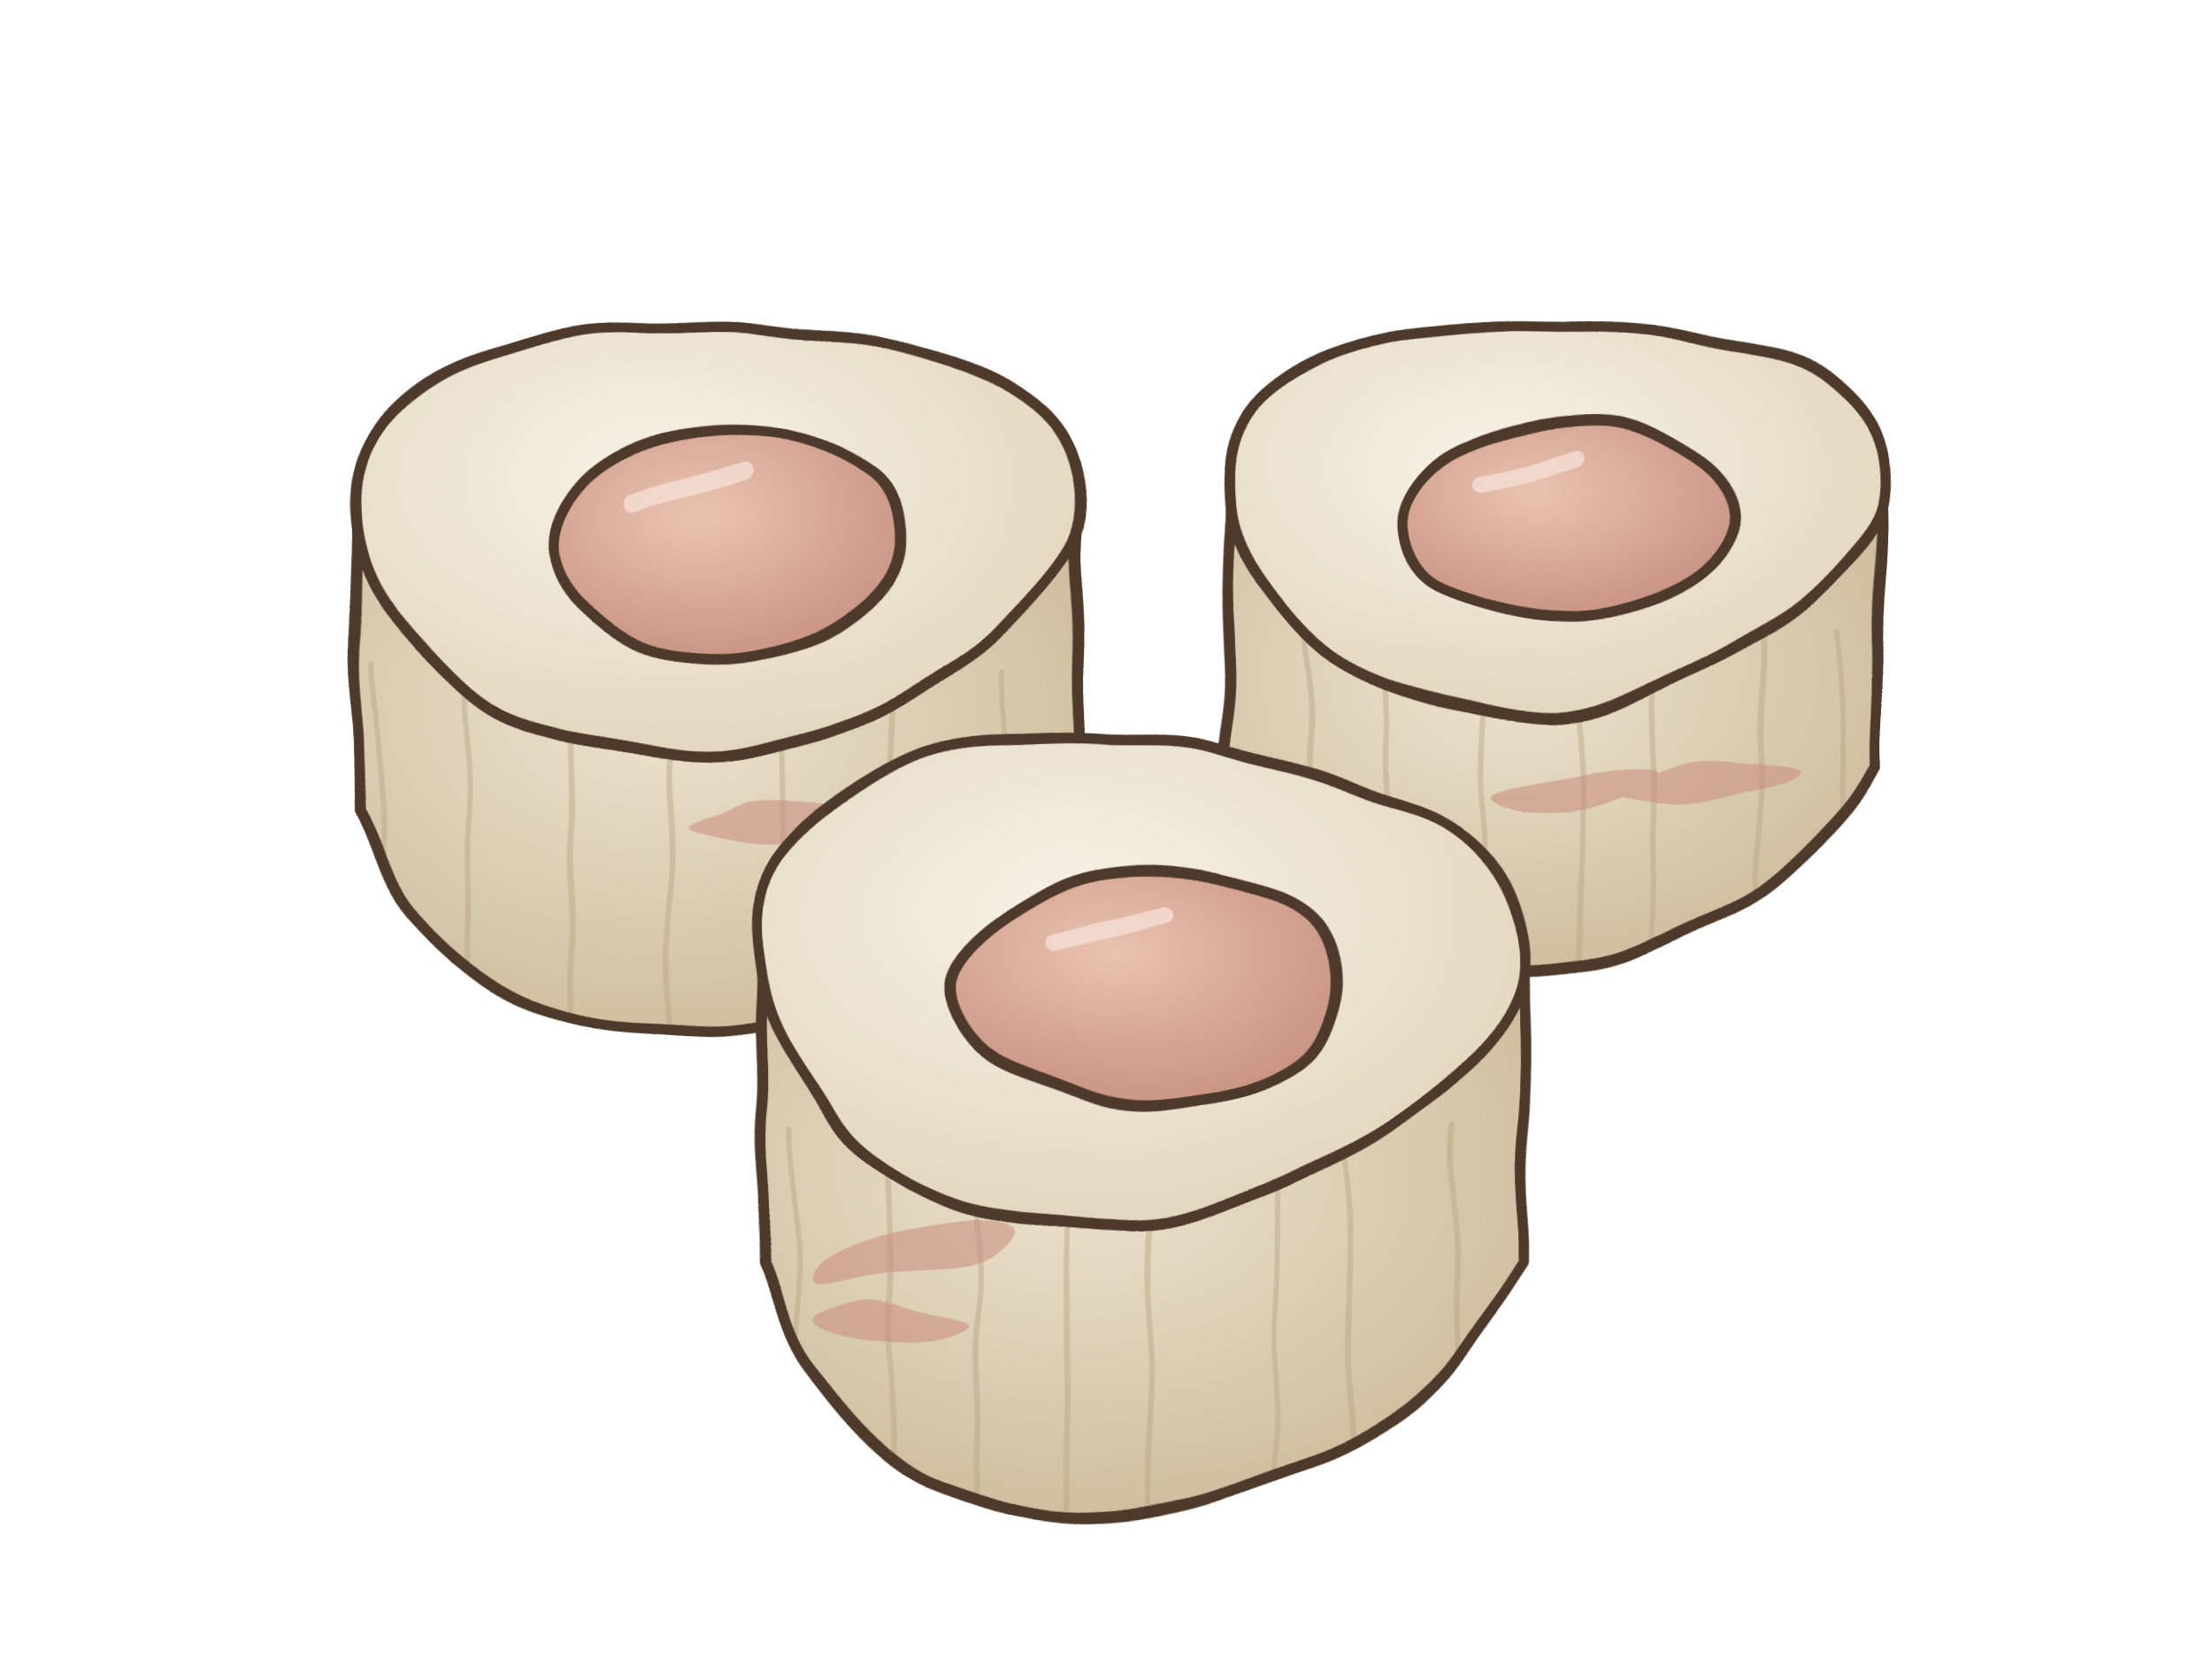
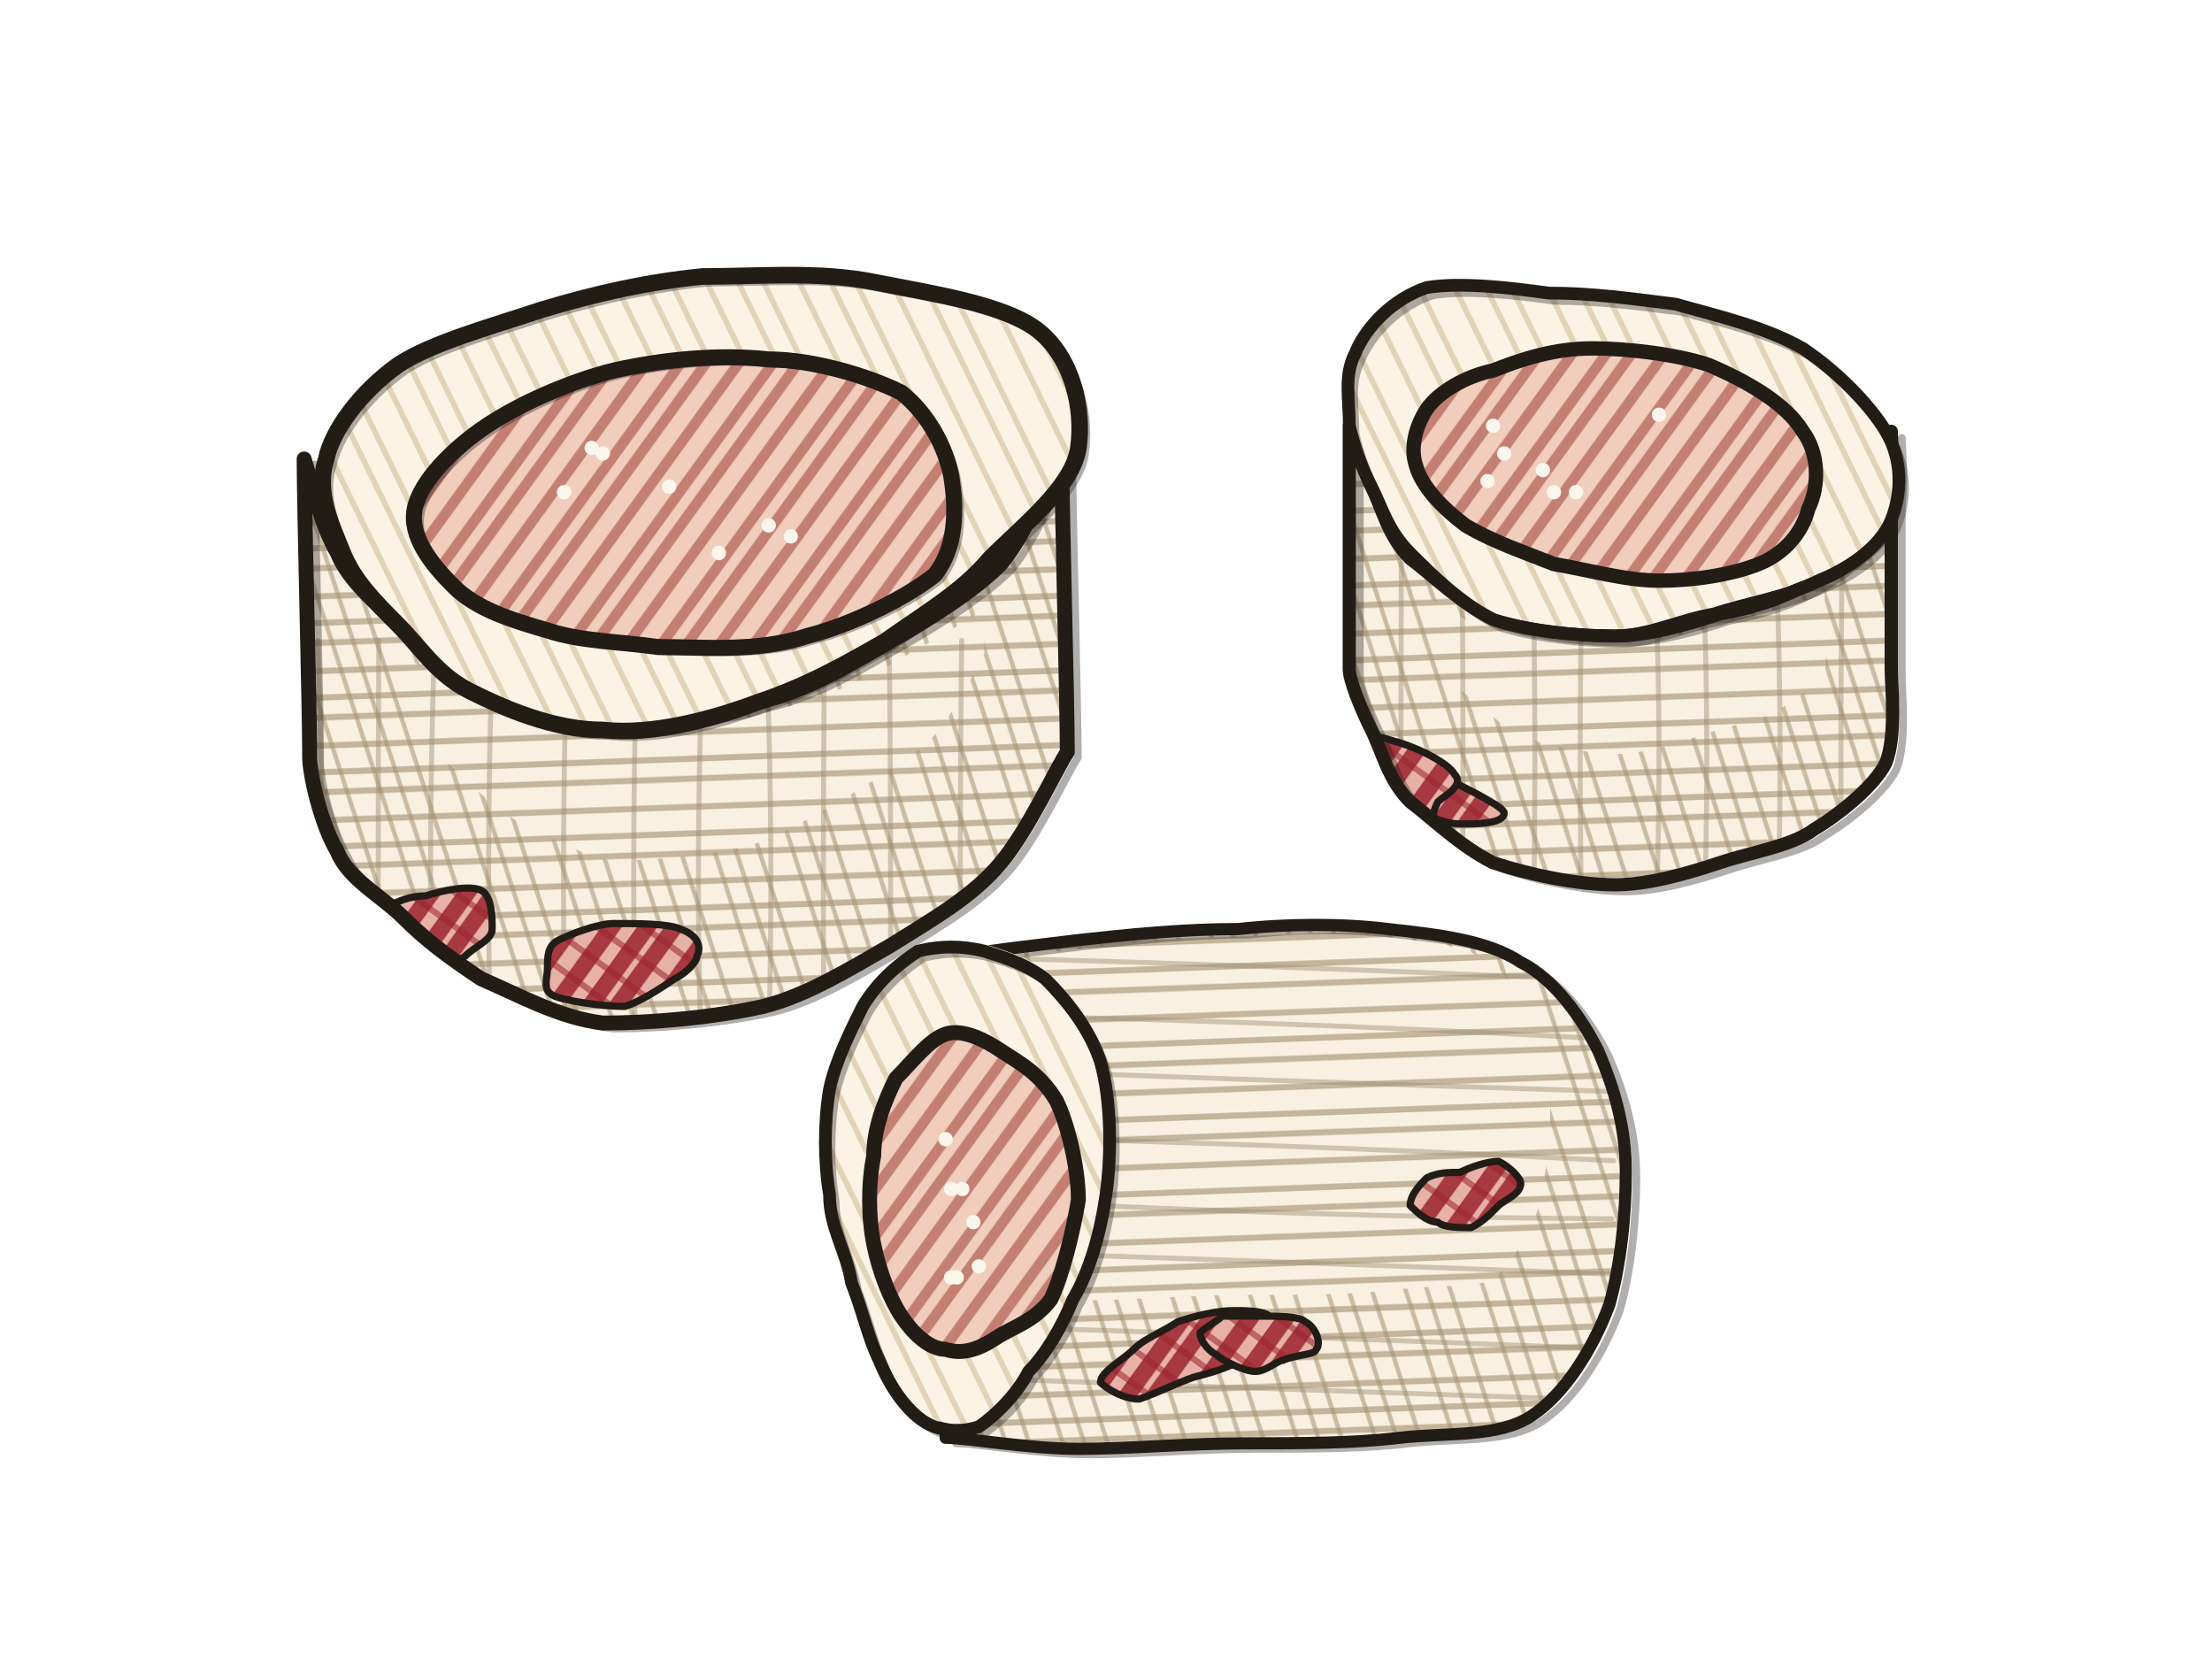
<svg xmlns="http://www.w3.org/2000/svg" viewBox="0 0 400 300">
  <defs>
-     <filter id="marrow-bones-w" x="-5%" y="-5%" width="110%" height="110%" color-interpolation-filters="sRGB">
-       <feTurbulence type="fractalNoise" baseFrequency=".03" numOctaves="2" seed="727" result="t" />
-       <feDisplacementMap in="SourceGraphic" in2="t" scale="4.5" xChannelSelector="R" yChannelSelector="G" />
-     </filter>
-     <path id="marrow-bones-1" d="M64.7 96c1.7 3.2 4.9 13.4 10 19.2c5.2 5.8 12.1 12.1 21 15.8c8.9 3.6 21.9 6.4 32.3 6c10.4-.4 21.5-4.8 30-8.5c8.5-3.8 14.8-8.7 21-14.1c6.2-5.4 13.3-15.3 16-18.4L195 146c-2.7 3.1-9.8 13-16 18.4c-6.2 5.4-12.5 10.3-21 14.1c-8.5 3.7-19.6 8.1-30 8.5c-10.4.4-23.4-2.4-32.3-6c-8.9-3.7-15.8-10-21-15.8c-5.1-5.8-8.3-16-10-19.2Z" />
-     <radialGradient id="marrow-bones-Bd" cx=".42" cy=".36" r=".74">
-       <stop stop-color="#EDE3CE" />
-       <stop offset="1" stop-color="#C9B998" />
-     </radialGradient>
-     <clipPath id="marrow-bones-2">
-       <use href="#marrow-bones-1" />
-     </clipPath>
-     <radialGradient id="marrow-bones-B" cx=".42" cy=".36" r=".74">
-       <stop stop-color="#F8F3E7" />
-       <stop offset="1" stop-color="#DFD2B7" />
-     </radialGradient>
-     <path id="marrow-bones-3" d="M163.2 98.4c-.4 4-3 8.1-6.5 11.3c-3.5 3.2-8.9 6.6-14.8 8.1c-5.9 1.5-14.7 2.3-20.7 1c-5.9-1.3-11.3-5.4-14.8-8.8c-3.6-3.4-6.3-7.7-6.3-11.6c0-3.9 2.6-8.5 6.2-11.6c3.7-3.1 9.9-5.8 15.8-7.1c5.9-1.2 13.5-1.4 19.7-.4c6.1 1.1 13.9 3.5 17.5 6.6c3.5 3.2 4.3 8.5 3.9 12.5Z" />
-     <radialGradient id="marrow-bones-W" cx=".42" cy=".36" r=".74">
-       <stop stop-color="#EAC3B1" />
-       <stop offset="1" stop-color="#C58E7E" />
-     </radialGradient>
+     <path id="marrow-bones-1" d="M70 164c2-1 4-2 7-2c3-1 8-2 10-1c2 1 2 5 2 7c0 2-3 3-5 5c-2 1-4 4-6 4c-2 0-6-1-8-2c-2-1-5-4-5-5c0-2 3-5 5-6Z" />
+     <pattern id="marrow-bones-L" width="15" height="15" patternUnits="userSpaceOnUse" patternTransform="rotate(35.9)">
+       <rect width="15" height="15" fill="#E7B1A8" />
+       <g stroke="#9B2530" stroke-opacity="0.85">
+         <path d="M2.1 0V15M7.9 0V15M13.1 0V15" stroke-width="3" />
+         <path d="M0 2.5H15M0 7.5H15M0 12.5H15" stroke-width="1.1" opacity=".65" />
+       </g>
+     </pattern>
+     <path id="marrow-bones-2" d="M122 177c-3 2-6 4-9 5c-4 0-11-1-13-2c-2-1-1-3-1-5c0-2 0-4 2-5c2-1 7-3 10-3c4 0 10 0 12 1c3 1 4 3 3 5c0 1-2 3-4 4Z" />
+     <path id="marrow-bones-3" d="M72 113c5 4 9 7 15 10c7 3 14 6 22 6c9 1 20 1 28-2c9-2 17-7 24-11c7-4 15-9 20-14c5-6 9-17 11-20c0 9 1 45 1 54c-2 3-7 14-12 20c-5 6-12 10-20 15c-7 4-15 9-23 11c-9 2-20 3-29 3c-8-1-15-5-22-8c-6-4-10-7-14-11c-4-4-10-7-12-12c-3-5-5-14-5-17c0-9-1-45-1-54c1 3 3 12 6 17c2 5 7 9 11 13Z" />
+     <pattern id="marrow-bones-Bdh" width="13.5" height="13.5" patternUnits="userSpaceOnUse" patternTransform="rotate(161.9)">
+       <g stroke="#A69273" stroke-opacity="0.558">
+         <path d="M3.1 0V13.5M7.1 0V13.5M10.8 0V13.5" stroke-width=".8" />
+       </g>
+     </pattern>
+     <pattern id="marrow-bones-Bd" width="13.5" height="13.5" patternUnits="userSpaceOnUse" patternTransform="rotate(87.9)">
+       <rect width="13.5" height="13.5" fill="#F8F0E0" />
+       <g stroke="#A69273" stroke-opacity="0.62">
+         <path d="M2.7 0V13.5M7.5 0V13.5M11.1 0V13.5" stroke-width="1.1" />
+       </g>
+     </pattern>
    <clipPath id="marrow-bones-4">
      <use href="#marrow-bones-3" />
    </clipPath>
-     <path id="marrow-bones-5" d="M221.7 92c1.7 2.9 5.6 11.9 10.4 17.2c4.8 5.3 10.4 11.1 18.3 14.6c8 3.4 20.2 6.4 29.6 5.9c9.4-.4 19.2-5.2 27-8.7c7.7-3.5 14.1-7.5 19.6-12.3c5.4-4.8 11-13.9 13.2-16.7L339.8 138c-2.2 2.8-7.8 11.9-13.2 16.7c-5.5 4.8-11.9 8.8-19.6 12.3c-7.8 3.5-17.6 8.3-27 8.7c-9.4.5-21.6-2.5-29.6-5.9c-7.9-3.5-13.5-9.3-18.3-14.6c-4.8-5.3-8.7-14.3-10.4-17.2Z" />
-     <clipPath id="marrow-bones-6">
-       <use href="#marrow-bones-5" />
+     <path id="marrow-bones-5" d="M179 101c-5 6-12 10-19 15c-7 4-14 8-23 11c-8 3-19 6-28 5c-9 0-18-4-24-7c-6-3-9-8-13-12c-4-4-8-8-10-13c-2-5-5-11-3-17c1-5 6-12 13-17c6-4 17-7 26-10c10-3 19-5 29-6c10 0 21-1 31 1c10 2 24 4 30 9c6 5 8 14 7 21c-1 7-10 14-16 20Z" />
+     <pattern id="marrow-bones-BS" width="15" height="15" patternUnits="userSpaceOnUse" patternTransform="rotate(-26.1)">
+       <rect width="15" height="15" fill="#FBF3E3" />
+       <g stroke="#CDB894" stroke-opacity="0.55">
+         <path d="M3.1 0V15M8.2 0V15M12.3 0V15" stroke-width="1" />
+       </g>
+     </pattern>
+     <path id="marrow-bones-6" d="M146 115c-9 3-19 2-27 2c-7-1-14-1-20-3c-7-2-13-4-17-8c-4-4-8-9-7-14c1-5 7-11 13-15c6-4 15-8 23-10c9-2 19-3 28-2c8 0 18 3 24 6c5 4 8 10 9 15c1 6 1 13-3 18c-5 4-15 9-23 11Z" />
+     <pattern id="marrow-bones-W" width="13.5" height="13.5" patternUnits="userSpaceOnUse" patternTransform="rotate(35.9)">
+       <rect width="13.5" height="13.5" fill="#F0CDBD" />
+       <g stroke="#B4675A" stroke-opacity="0.75">
+         <path d="M2.8 0V13.5M6.5 0V13.5M11.3 0V13.5" stroke-width="1.9" />
+       </g>
+     </pattern>
+     <clipPath id="marrow-bones-7">
+       <use href="#marrow-bones-6" />
    </clipPath>
-     <path id="marrow-bones-7" d="M312.6 94.2c-.1 3.5-2.3 7.7-5.6 10.5c-3.4 2.9-9.3 5.3-14.7 6.3c-5.3 1-11.9.7-17.5-.3c-5.6-.9-12.7-2.6-16.2-5.3c-3.5-2.8-5.2-7.7-4.8-11.2c.4-3.6 3.6-7.5 7.1-10.2c3.5-2.8 8.6-5.1 13.9-6.3c5.3-1.3 12.5-2.2 18-1.3c5.4 1 11.2 4.1 14.5 7c3.3 3 5.4 7.2 5.3 10.8Z" />
-     <clipPath id="marrow-bones-8">
-       <use href="#marrow-bones-7" />
+     <path id="marrow-bones-8" d="M242 137c0-1 2-2 4-2c3 0 8 1 11 2c3 1 4 3 7 5c2 1 8 4 8 5c0 2-5 2-8 2c-3 0-7-2-10-3c-4-1-8-2-10-3c-2-2-2-4-2-6Z" />
+     <path id="marrow-bones-9" d="M236 135c1-1 3-3 5-3c3 0 8 1 11 2c4 1 10 4 11 6c2 2-2 4-3 5c-1 2-1 4-3 4c-2 1-8 1-11 0c-3-1-6-6-8-8c-1-2-2-4-2-6Z" />
+     <path id="marrow-bones-10" d="M328 105c5-3 10-7 13-11c2-5 1-14 1-16c0 3 0 14 0 21c0 8 0 19 0 22c0 3 1 12-1 17c-2 4-8 9-13 12c-4 3-11 4-17 6c-6 2-13 4-19 4c-7 0-16-2-22-4c-6-3-11-8-15-11c-4-4-5-9-7-13c-2-4-4-9-4-11c0-4 0-15 0-22c0-8 0-19 0-22c1 2 2 7 4 11c2 4 3 9 7 13c4 3 9 8 15 11c6 2 15 3 22 3c6 0 13-2 19-4c6-1 12-3 17-6Z" />
+     <clipPath id="marrow-bones-11">
+       <use href="#marrow-bones-10" />
    </clipPath>
-     <path id="marrow-bones-9" d="M137.9 176c1.6 3.4 4.6 13.5 9.4 20.1c4.8 6.6 10.1 15.1 19.6 19.4c9.4 4.3 25.3 6.8 37.1 6.2c11.8-.6 24.1-5.6 33.7-9.9c9.5-4.2 17.1-9.6 23.5-15.5c6.3-6 12.2-16.9 14.7-20.3L275.9 228c-2.5 3.4-8.4 14.3-14.7 20.3c-6.4 5.9-14 11.3-23.5 15.5c-9.6 4.3-21.9 9.3-33.7 9.9c-11.8.6-27.7-1.9-37.1-6.2c-9.5-4.3-14.8-12.8-19.6-19.4c-4.8-6.6-7.8-16.7-9.4-20.1Z" />
-     <clipPath id="marrow-bones-10">
-       <use href="#marrow-bones-9" />
+     <path id="marrow-bones-12" d="M245 64c2-5 7-10 13-12c6-1 15 0 22 1c8 0 15 1 23 2c7 2 16 4 23 8c6 4 12 10 15 15c3 5 3 11 1 16c-2 5-8 9-13 11c-6 3-13 4-19 6c-6 1-12 4-18 4c-7 0-16-1-22-3c-6-3-11-8-15-12c-4-4-5-8-7-12c-2-4-3-7-4-11c0-5-1-9 1-13Z" />
+     <path id="marrow-bones-13" d="M318 102c-5 2-12 3-18 3c-6 0-13-2-19-3c-5-2-11-4-16-7c-4-3-8-7-9-11c-1-3 0-7 2-10c2-3 7-6 12-7c5-2 11-4 18-4c6 0 15 1 21 3c7 3 14 7 17 12c3 4 3 10 1 14c-1 4-4 8-9 10Z" />
+     <clipPath id="marrow-bones-14">
+       <use href="#marrow-bones-13" />
    </clipPath>
-     <path id="marrow-bones-11" d="M242.5 178.6c-.1 4.2-1.9 9.4-5.9 12.6c-4 3.3-11.5 5.6-18.1 6.9c-6.5 1.3-14.4 1.9-21 .8c-6.7-1.1-14.5-3.7-18.8-7.1c-4.4-3.4-7.9-9-7.5-13.2c.4-4.2 5.4-8.8 9.9-12.1c4.4-3.3 10.3-6.2 16.7-7.6c6.3-1.5 14.8-2.2 21.4-1c6.5 1.1 14 4.3 17.9 7.8c3.9 3.4 5.5 8.6 5.4 12.9Z" />
-     <clipPath id="marrow-bones-12">
-       <use href="#marrow-bones-11" />
+     <path id="marrow-bones-15" d="M266 222c-2 0-5 0-6-1c-2 0-4-2-5-3c0-2 2-4 3-5c2-1 4-1 6-1c2-1 5-2 7-2c2 1 4 3 4 4c0 2-3 3-4 4c-2 2-3 3-5 4Z" />
+     <path id="marrow-bones-16" d="M230 239c1 1-2 4-4 6c-3 2-6 3-10 4c-3 1-7 3-10 4c-3 0-6-2-7-3c0-2 4-4 6-6c2-2 5-3 8-5c3-1 7-2 10-2c3 0 7 0 7 2Z" />
+     <path id="marrow-bones-17" d="M228 238c3 0 7 0 8 1c2 1 3 4 2 5c0 1-4 1-6 2c-1 0-3 2-5 2c-2 0-6-2-7-3c-2-1-3-3-3-4c1-1 3-2 4-3c2 0 5 0 7 0Z" />
+     <path id="marrow-bones-18" d="M294 212c0 8-1 17-3 24c-3 8-8 16-14 20c-6 4-15 3-24 4c-8 1-18 1-28 1c-10 0-21 1-30 1c-9 0-20-2-24-2c0-5 0-16 1-27c0-10 1-25 2-35c0-10 0-21 0-25c3-1 13-2 21-3c9-1 19-2 29-2c9-1 19-1 27 0c9 1 18 2 24 6c6 3 11 10 14 16c3 7 5 14 5 22Z" />
+     <clipPath id="marrow-bones-19">
+       <use href="#marrow-bones-18" />
+     </clipPath>
+     <path id="marrow-bones-20" d="M159 246c-2-4-3-9-5-14c-1-6-4-10-4-16c-1-6-1-13 0-19c1-5 4-11 6-15c3-5 7-8 10-10c4-1 8-1 12 0c3 1 7 2 11 5c4 4 8 9 10 15c2 7 2 17 1 24c-1 7-3 14-6 19c-2 5-5 10-8 13c-2 4-6 8-9 10c-3 1-7 1-10-1c-3-2-6-6-8-11Z" />
+     <path id="marrow-bones-21" d="M163 238c-2-3-4-8-5-13c-1-5-1-11 0-16c0-5 2-10 4-14c3-3 6-7 9-8c3-1 7 1 10 3c3 2 7 4 10 9c2 4 4 12 4 18c-1 6-3 14-5 18c-3 4-7 5-10 7c-3 2-6 3-9 2c-3 0-6-3-8-6Z" />
+     <clipPath id="marrow-bones-22">
+       <use href="#marrow-bones-21" />
    </clipPath>
  </defs>
-   <g filter="url(#marrow-bones-w)" fill="none" stroke="#4E3A2A" stroke-width="2" stroke-linejoin="round" stroke-linecap="round">
-     <use href="#marrow-bones-1" fill="url(#marrow-bones-Bd)" stroke="none" />
-     <g clip-path="url(#marrow-bones-2)">
-       <path d="M180.7 121q1.1 40 0 80M162 121q-1.9 40 0 80M141.2 121q.4 40 0 80M121.1 121q-1.5 40 0 80M103 121q.6 40 0 80M84.9 121q.7 40 0 80M67.8 121q2.5 40 0 80" stroke="#B8A582" stroke-width="1" opacity="0.45" />
-       <path d="M181.2 160.1c.5 1.4.1 4.1-3 4.1c-3.1.1-11.4-2.4-15.7-3.6c-4.4-1.3-8.5-2.4-10.4-3.8c-1.9-1.3-2.9-3.4-1-4.2c1.8-.8 7.9-1.3 11.9-.8c4 .6 9.2 2.8 12.2 4.2c3 1.4 5.5 2.8 6 4.1ZM158.5 147.8c-.1.9-3.6 2.2-7.1 2.9c-3.5.8-9.2 1.6-13.8 1.7c-4.7 0-12.6-.7-14-1.5c-1.4-.8 3.3-2.3 5.6-3.4c2.2-1.1 3.9-2.7 7.7-3.1c3.9-.5 11.8 0 15.4.5c3.6.6 6.4 1.9 6.2 2.9Z" fill="#C98A7E" stroke="none" opacity=".55" />
+   <g fill="none" stroke="#221C17" stroke-width="2.6" stroke-linejoin="round" stroke-linecap="round">
+     <use href="#marrow-bones-3" fill="url(#marrow-bones-Bd)" stroke="none" transform="translate(-.3-.8)" />
+     <g clip-path="url(#marrow-bones-4)">
+       <use href="#marrow-bones-3" stroke="url(#marrow-bones-Bdh)" stroke-width="30.9" transform="translate(.5-13.9)" />
+       <path d="M173.9 115.8q-.5 43.2 0 86.4M160.8 115.8q.5 43.2 0 86.4M149.1 115.8q-.4 43.2 0 86.4M138.5 115.8q1.8 43.2 0 86.4M127.2 115.8q-1.8 43.2 0 86.4M115.2 115.8q-1.2 43.2 0 86.4M102.6 115.8q-1.4 43.2 0 86.4M89.1 115.8q-1.5 43.2 0 86.4M78.6 115.8q-1.5 43.2 0 86.4M68.5 115.8q-.2 43.2 0 86.4M57.5 115.8q1.4 43.2 0 86.4" stroke="#9C8B70" stroke-width=".9" opacity="0.45" />
+       <use href="#marrow-bones-1" fill="url(#marrow-bones-L)" stroke="none" />
+       <use href="#marrow-bones-1" stroke-width="1.3" />
+       <use href="#marrow-bones-2" fill="url(#marrow-bones-L)" stroke="none" />
+       <use href="#marrow-bones-2" stroke-width="1.3" />
    </g>
-     <use href="#marrow-bones-1" />
-     <path d="M195 96c-1.6 6.7-9.8 13-16 18.4c-6.2 5.4-12.5 10.3-21 14.1c-8.5 3.7-19.6 8.1-30 8.5c-10.4.4-23.4-2.4-32.3-6c-8.9-3.7-15.8-10-21-15.8c-5.1-5.8-9.1-12.5-10-19.2c-.8-6.7-.2-15.3 5-21.1c5.1-5.7 16.5-11 26.2-13.7c9.7-2.6 21.5-2.3 32.1-2.2c10.6.1 21.5.2 31.7 2.7c10.1 2.5 23.2 6.7 29 12.4c5.9 5.7 7.9 15.2 6.3 21.9Z" fill="url(#marrow-bones-B)" />
-     <use href="#marrow-bones-3" fill="url(#marrow-bones-W)" stroke="none" />
-     <g clip-path="url(#marrow-bones-4)">
-       <path d="M115.2 91.2l19.2-5.2" stroke="#F8E6DC" stroke-width="3" opacity="0.7" />
+     <use href="#marrow-bones-3" stroke-width="1.4" stroke-opacity=".35" transform="translate(1.9 1)" />
+     <use href="#marrow-bones-3" stroke-width="2.7" />
+     <use href="#marrow-bones-5" fill="url(#marrow-bones-BS)" stroke="none" transform="translate(-1.1-.5)" />
+     <use href="#marrow-bones-5" stroke-width="1.4" stroke-opacity=".35" transform="translate(1.2 1.1)" />
+     <use href="#marrow-bones-5" stroke-width="3" />
+     <path d="M179.5 100.8l-7.8 8.3" stroke-width="3" />
+     <use href="#marrow-bones-6" fill="url(#marrow-bones-W)" stroke="none" transform="translate(-.2 1)" />
+     <g clip-path="url(#marrow-bones-7)">
+       <path d="M107 81h0M130 100h0M121 88h0M143 97h0M102 89h0M139 95h0M109 82h0" stroke="#FBF6EC" stroke-width="2.6" />
    </g>
-     <use href="#marrow-bones-3" />
-     <use href="#marrow-bones-5" fill="url(#marrow-bones-Bd)" stroke="none" />
-     <g clip-path="url(#marrow-bones-6)">
-       <path d="M332.2 114.2q2.9 36.8 0 73.6M318.6 114.2q-.4 36.8 0 73.6M299.9 114.2q-3 36.8 0 73.6M285.5 114.2q.8 36.8 0 73.6M268.3 114.2q-.9 36.8 0 73.6M249.8 114.2q.6 36.8 0 73.6M235.9 114.2q2.5 36.8 0 73.6" stroke="#B8A582" stroke-width="1" opacity="0.45" />
-       <path d="M299.3 139.4c.2.9-4.3 3.1-7.2 4.2c-2.9 1.2-6.9 2.4-9.9 2.8c-3.1.4-6.4.3-8.4-.2c-2.1-.5-5.2-1.7-4-2.8c1.3-1 7.9-2.5 11.4-3.4c3.6-.8 7-1.7 10-1.8c3-.1 8 .3 8.1 1.2ZM325.3 139.7c.7.7-2.3 2.5-5.7 3.3c-3.4.9-10.9 1.8-14.9 2c-3.9.2-6.7-.4-8.8-.9c-2.1-.5-4.9-1.2-3.7-2.1c1.2-.9 7.2-2.9 11-3.4c3.9-.5 8.4.3 12.1.5c3.7.1 9.3-.1 10 .6Z" fill="#C98A7E" stroke="none" opacity=".55" />
+     <use href="#marrow-bones-6" stroke-width="1.4" stroke-opacity=".35" transform="translate(1.1.8)" />
+     <use href="#marrow-bones-6" stroke-width="2.9" />
+     <use href="#marrow-bones-10" fill="url(#marrow-bones-Bd)" stroke="none" transform="translate(-.7-.7)" />
+     <g clip-path="url(#marrow-bones-11)">
+       <use href="#marrow-bones-10" stroke="url(#marrow-bones-Bdh)" stroke-width="24.9" transform="translate(.4-11.2)" />
+       <path d="M333.1 101.8q-.4 35.2 0 70.4M321.2 101.8q1.4 35.2 0 70.4M307.9 101.8q1.5 35.2 0 70.4M299.2 101.8q1.6 35.2 0 70.4M286.1 101.8q-.7 35.2 0 70.4M277.2 101.8q.7 35.2 0 70.4M264.4 101.8q.3 35.2 0 70.4M253.4 101.8q-.1 35.2 0 70.4M242.5 101.8q.7 35.2 0 70.4" stroke="#9C8B70" stroke-width=".9" opacity="0.45" />
+       <use href="#marrow-bones-8" fill="url(#marrow-bones-L)" stroke="none" />
+       <use href="#marrow-bones-8" stroke-width="1.3" />
+       <use href="#marrow-bones-9" fill="url(#marrow-bones-L)" stroke="none" />
+       <use href="#marrow-bones-9" stroke-width="1.3" />
    </g>
-     <use href="#marrow-bones-5" />
-     <path d="M339.8 92c-1.6 6.1-7.8 11.9-13.2 16.7c-5.5 4.8-11.9 8.8-19.6 12.3c-7.8 3.5-17.6 8.3-27 8.7c-9.4.5-21.6-2.5-29.6-5.9c-7.9-3.5-13.5-9.3-18.3-14.6c-4.8-5.3-9.5-11.2-10.4-17.2c-.9-6 .2-13.8 5-19.1c4.9-5.2 15.1-10.1 24-12.4c8.9-2.3 19.6-1.4 29.3-1.4c9.7.1 19.8-.5 29.1 1.6c9.3 2.2 21.6 6.1 26.7 11.3c5.2 5.2 5.5 13.9 4 20Z" fill="url(#marrow-bones-B)" />
-     <use href="#marrow-bones-7" fill="url(#marrow-bones-W)" stroke="none" />
-     <g clip-path="url(#marrow-bones-8)">
-       <path d="M268.4 87.7l17.4-4.7" stroke="#F8E6DC" stroke-width="3" opacity="0.7" />
+     <use href="#marrow-bones-10" stroke-width="1.4" stroke-opacity=".35" transform="translate(1.9 1.2)" />
+     <use href="#marrow-bones-10" stroke-width="2.4" />
+     <use href="#marrow-bones-12" fill="url(#marrow-bones-BS)" stroke="none" transform="translate(-.3-1.2)" />
+     <use href="#marrow-bones-12" stroke-width="1.4" stroke-opacity=".35" transform="translate(1.1 1.4)" />
+     <use href="#marrow-bones-12" stroke-width="2.3" />
+     <use href="#marrow-bones-13" fill="url(#marrow-bones-W)" stroke="none" />
+     <g clip-path="url(#marrow-bones-14)">
+       <path d="M300 75h0M270 77h0M269 87h0M281 89h0M279 85h0M285 89h0M272 82h0" stroke="#FBF6EC" stroke-width="2.6" />
    </g>
-     <use href="#marrow-bones-7" />
-     <use href="#marrow-bones-9" fill="url(#marrow-bones-Bd)" stroke="none" />
-     <g clip-path="url(#marrow-bones-10)">
-       <path d="M263.2 203.4q.7 41.6 0 83.2M243.1 203.4q2 41.6 0 83.2M229.4 203.4q2.2 41.6 0 83.2M208.5 203.4q-2.1 41.6 0 83.2M192.6 203.4q.5 41.6 0 83.2M176.6 203.4q.7 41.6 0 83.2M160.4 203.4q2.4 41.6 0 83.2M143.1 203.4q2.9 41.6 0 83.2" stroke="#B8A582" stroke-width="1" opacity="0.45" />
-       <path d="M175.5 239.1c.5.8-3 2.6-5.9 3.3c-2.9.7-8.2.9-11.4.8c-3.1-.2-5.6-1-7.4-1.8c-1.7-.8-4-2.1-2.9-3.1c1.1-.9 6.4-2.5 9.5-2.7c3.1-.1 6 1.2 9 1.8c3 .6 8.5.9 9.1 1.7ZM183.4 222.5c.3 1.2-2.7 3.7-6.1 5c-3.3 1.2-9.1 1.8-13.9 2.6c-4.8.8-12.8 2.5-15.1 2.1c-2.4-.4-1.2-3.1 1-4.5c2.3-1.5 8.1-3 12.5-4.2c4.5-1.2 10.4-2.9 14-3c3.6-.2 7.4.8 7.6 2Z" fill="#C98A7E" stroke="none" opacity=".55" />
+     <use href="#marrow-bones-13" stroke-width="2.6" />
+     <use href="#marrow-bones-18" fill="url(#marrow-bones-Bd)" stroke="none" transform="translate(-.4-.2)" />
+     <g clip-path="url(#marrow-bones-19)">
+       <use href="#marrow-bones-18" stroke="url(#marrow-bones-Bdh)" stroke-width="28.3" transform="translate(.5-12.7)" />
+       <path d="M157.9 172.7q67.6 1.6 135.1 4.7M157.5 183.3q67.6.9 135.1 4.7M157.2 192.7q67.5 2.6 135.1 4.7M156.7 205.2q67.6 1.2 135.1 4.7M156.4 215.7q67.5 4.3 135.1 4.7M156 225.7q67.6 2.1 135.1 4.7M155.6 239.2q67.6 2 135.1 4.7M155.2 248.5q67.6 2.4 135.1 4.7" stroke="#9C8B70" stroke-width=".9" opacity="0.45" />
+       <use href="#marrow-bones-15" fill="url(#marrow-bones-L)" stroke="none" />
+       <use href="#marrow-bones-15" stroke-width="1.3" />
+       <use href="#marrow-bones-16" fill="url(#marrow-bones-L)" stroke="none" />
+       <use href="#marrow-bones-16" stroke-width="1.3" />
+       <use href="#marrow-bones-17" fill="url(#marrow-bones-L)" stroke="none" />
+       <use href="#marrow-bones-17" stroke-width="1.3" />
    </g>
-     <use href="#marrow-bones-9" />
-     <path d="M275.9 176c-.9 7.1-8.4 14.3-14.7 20.3c-6.4 5.9-14 11.3-23.5 15.5c-9.6 4.3-21.9 9.3-33.7 9.9c-11.8.6-27.7-1.9-37.1-6.2c-9.5-4.3-14.8-12.8-19.6-19.4c-4.8-6.6-8.3-13-9.4-20.1c-1-7.1-1.5-15.7 3.3-22.3c4.8-6.6 15-14.1 25.5-17.4c10.5-3.3 25.5-3 37.3-2.4c11.8.7 23.3 2.9 33.8 6.2c10.4 3.3 22.6 7.7 29 13.6c6.3 6 10 15.2 9.1 22.3Z" fill="url(#marrow-bones-B)" />
-     <use href="#marrow-bones-11" fill="url(#marrow-bones-W)" stroke="none" />
-     <g clip-path="url(#marrow-bones-12)">
-       <path d="M190 170.8l21-5.6" stroke="#F8E6DC" stroke-width="3" opacity="0.7" />
+     <use href="#marrow-bones-18" stroke-width="1.4" stroke-opacity=".35" transform="translate(1.9 1)" />
+     <use href="#marrow-bones-18" stroke-width="2.2" />
+     <use href="#marrow-bones-20" fill="url(#marrow-bones-BS)" stroke="none" transform="translate(.6-1.1)" />
+     <use href="#marrow-bones-20" stroke-width="1.4" stroke-opacity=".35" transform="translate(1.1 1.2)" />
+     <use href="#marrow-bones-20" stroke-width="2.3" />
+     <use href="#marrow-bones-21" fill="url(#marrow-bones-W)" stroke="none" />
+     <g clip-path="url(#marrow-bones-22)">
+       <path d="M177 229h0M171 206h0M173 231h0M172 215h0M174 215h0M176 221h0M172 231h0" stroke="#FBF6EC" stroke-width="2.6" />
    </g>
-     <use href="#marrow-bones-11" />
+     <use href="#marrow-bones-21" stroke-width="2.7" />
  </g>
</svg>
